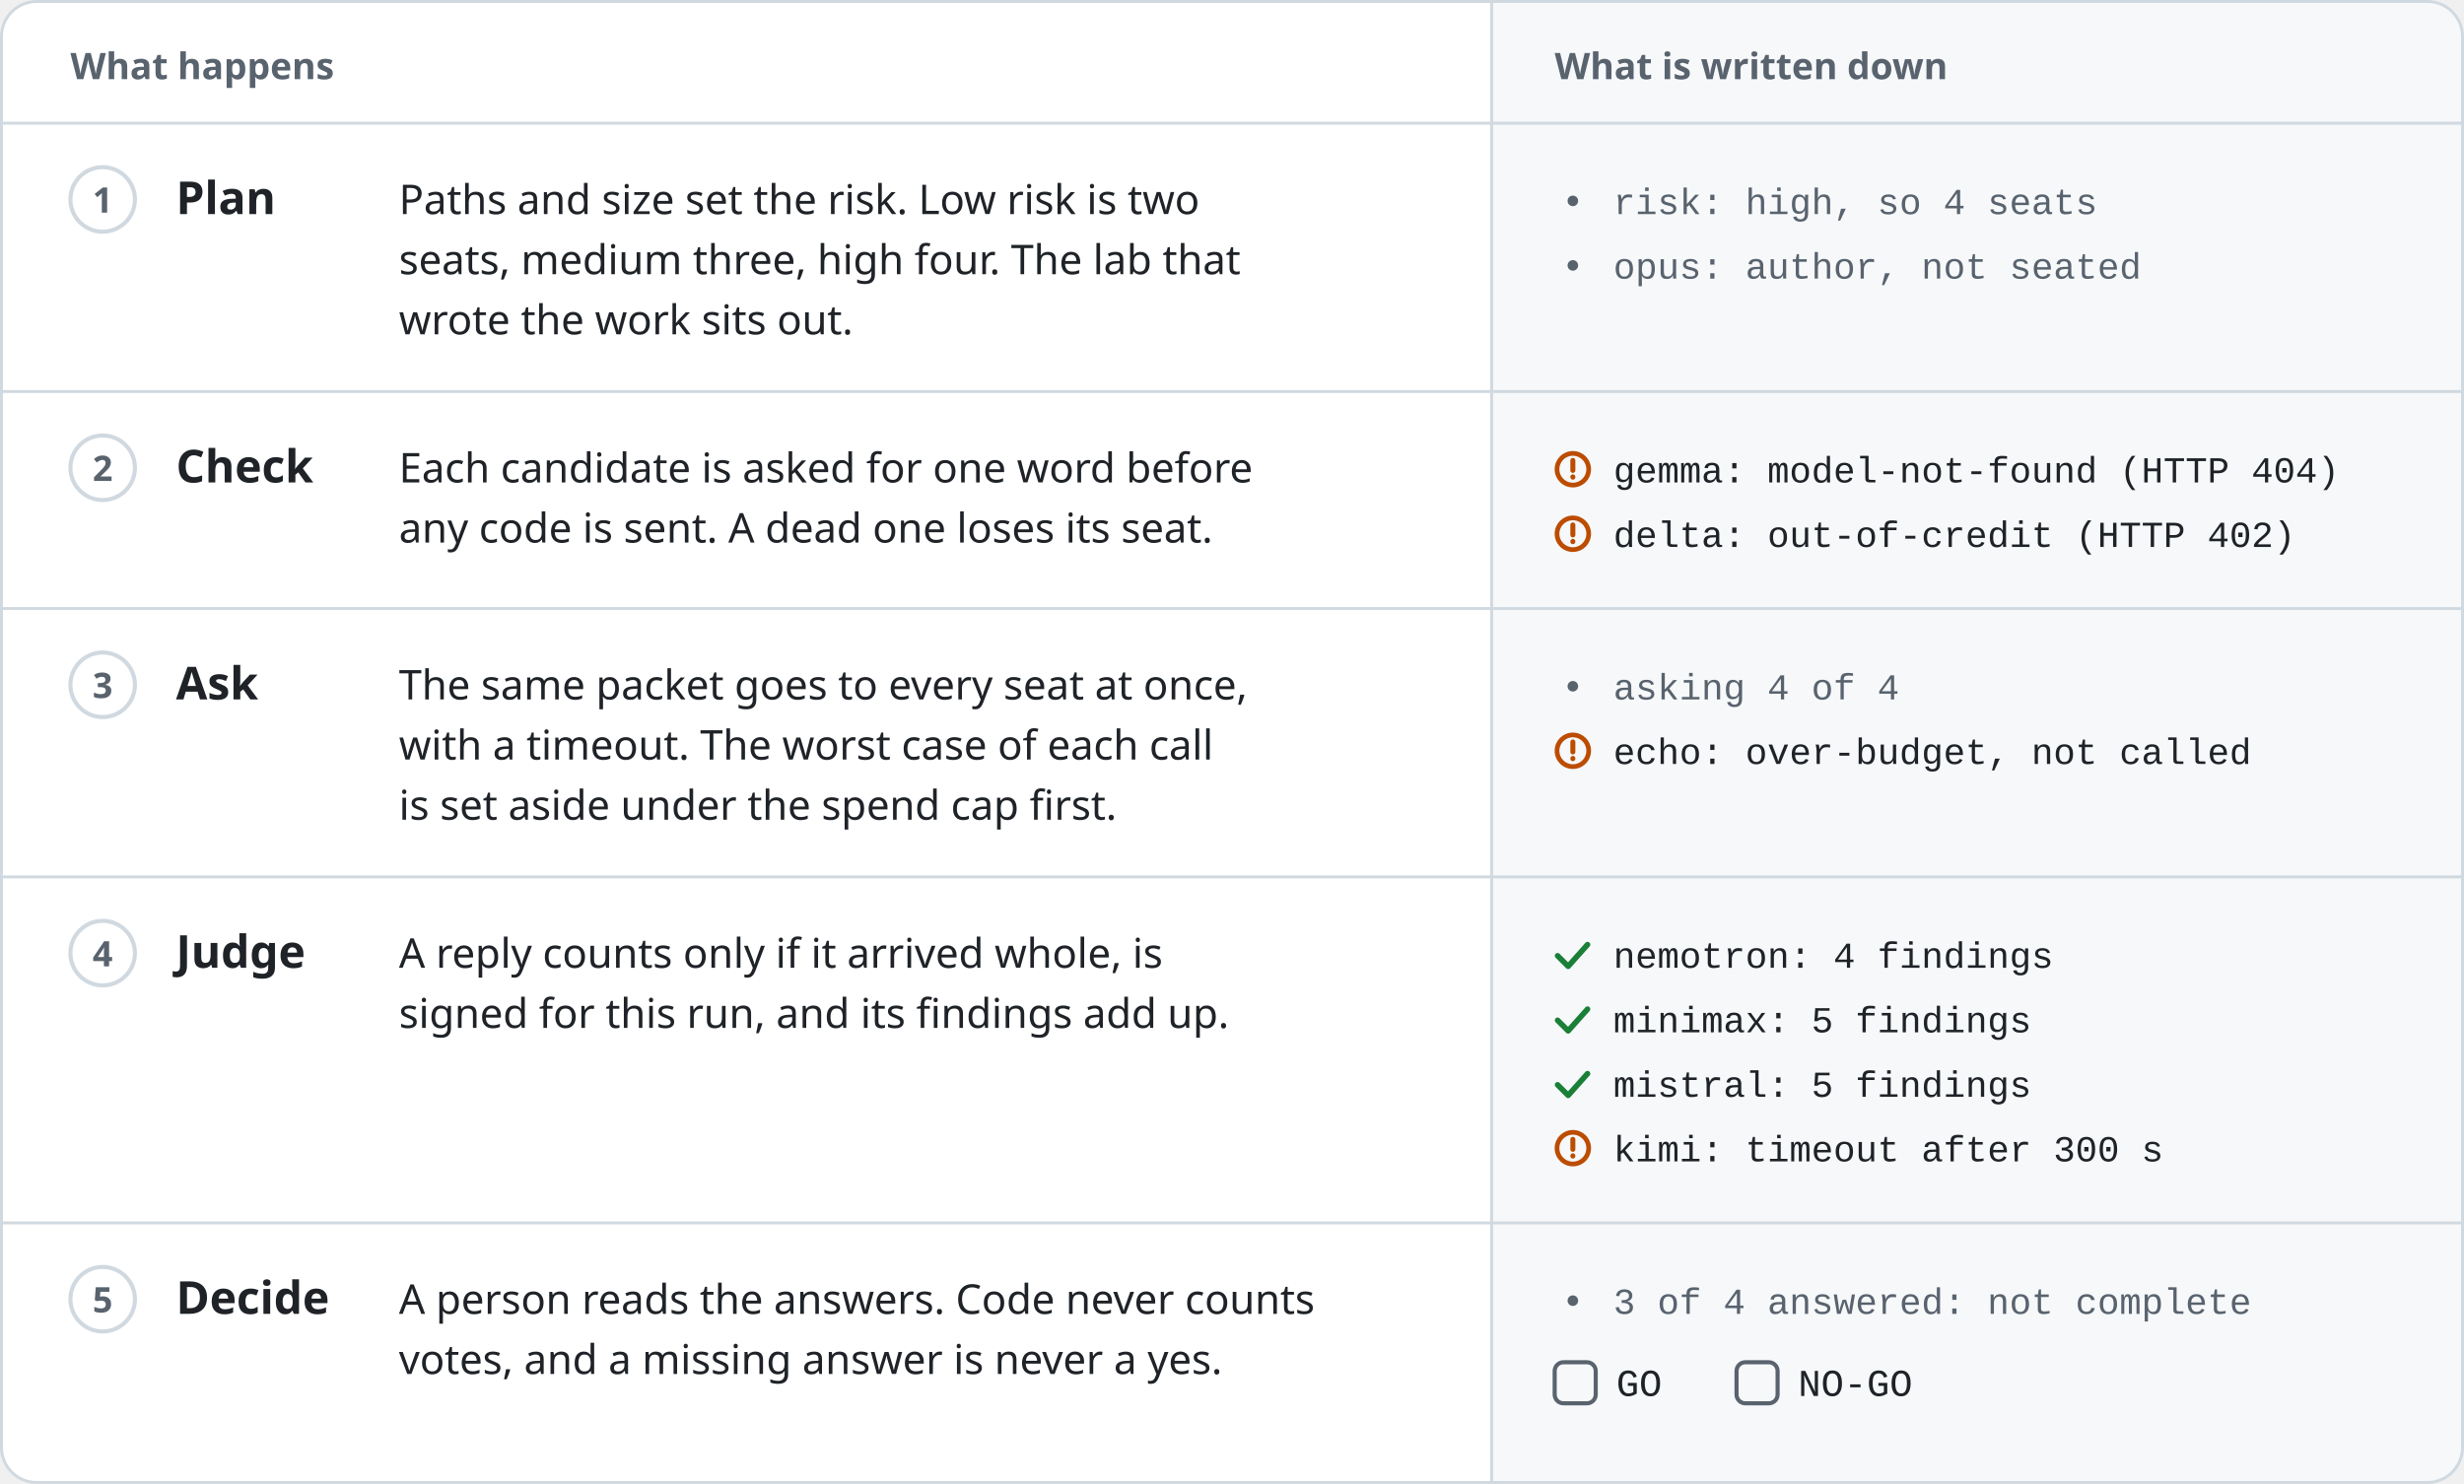
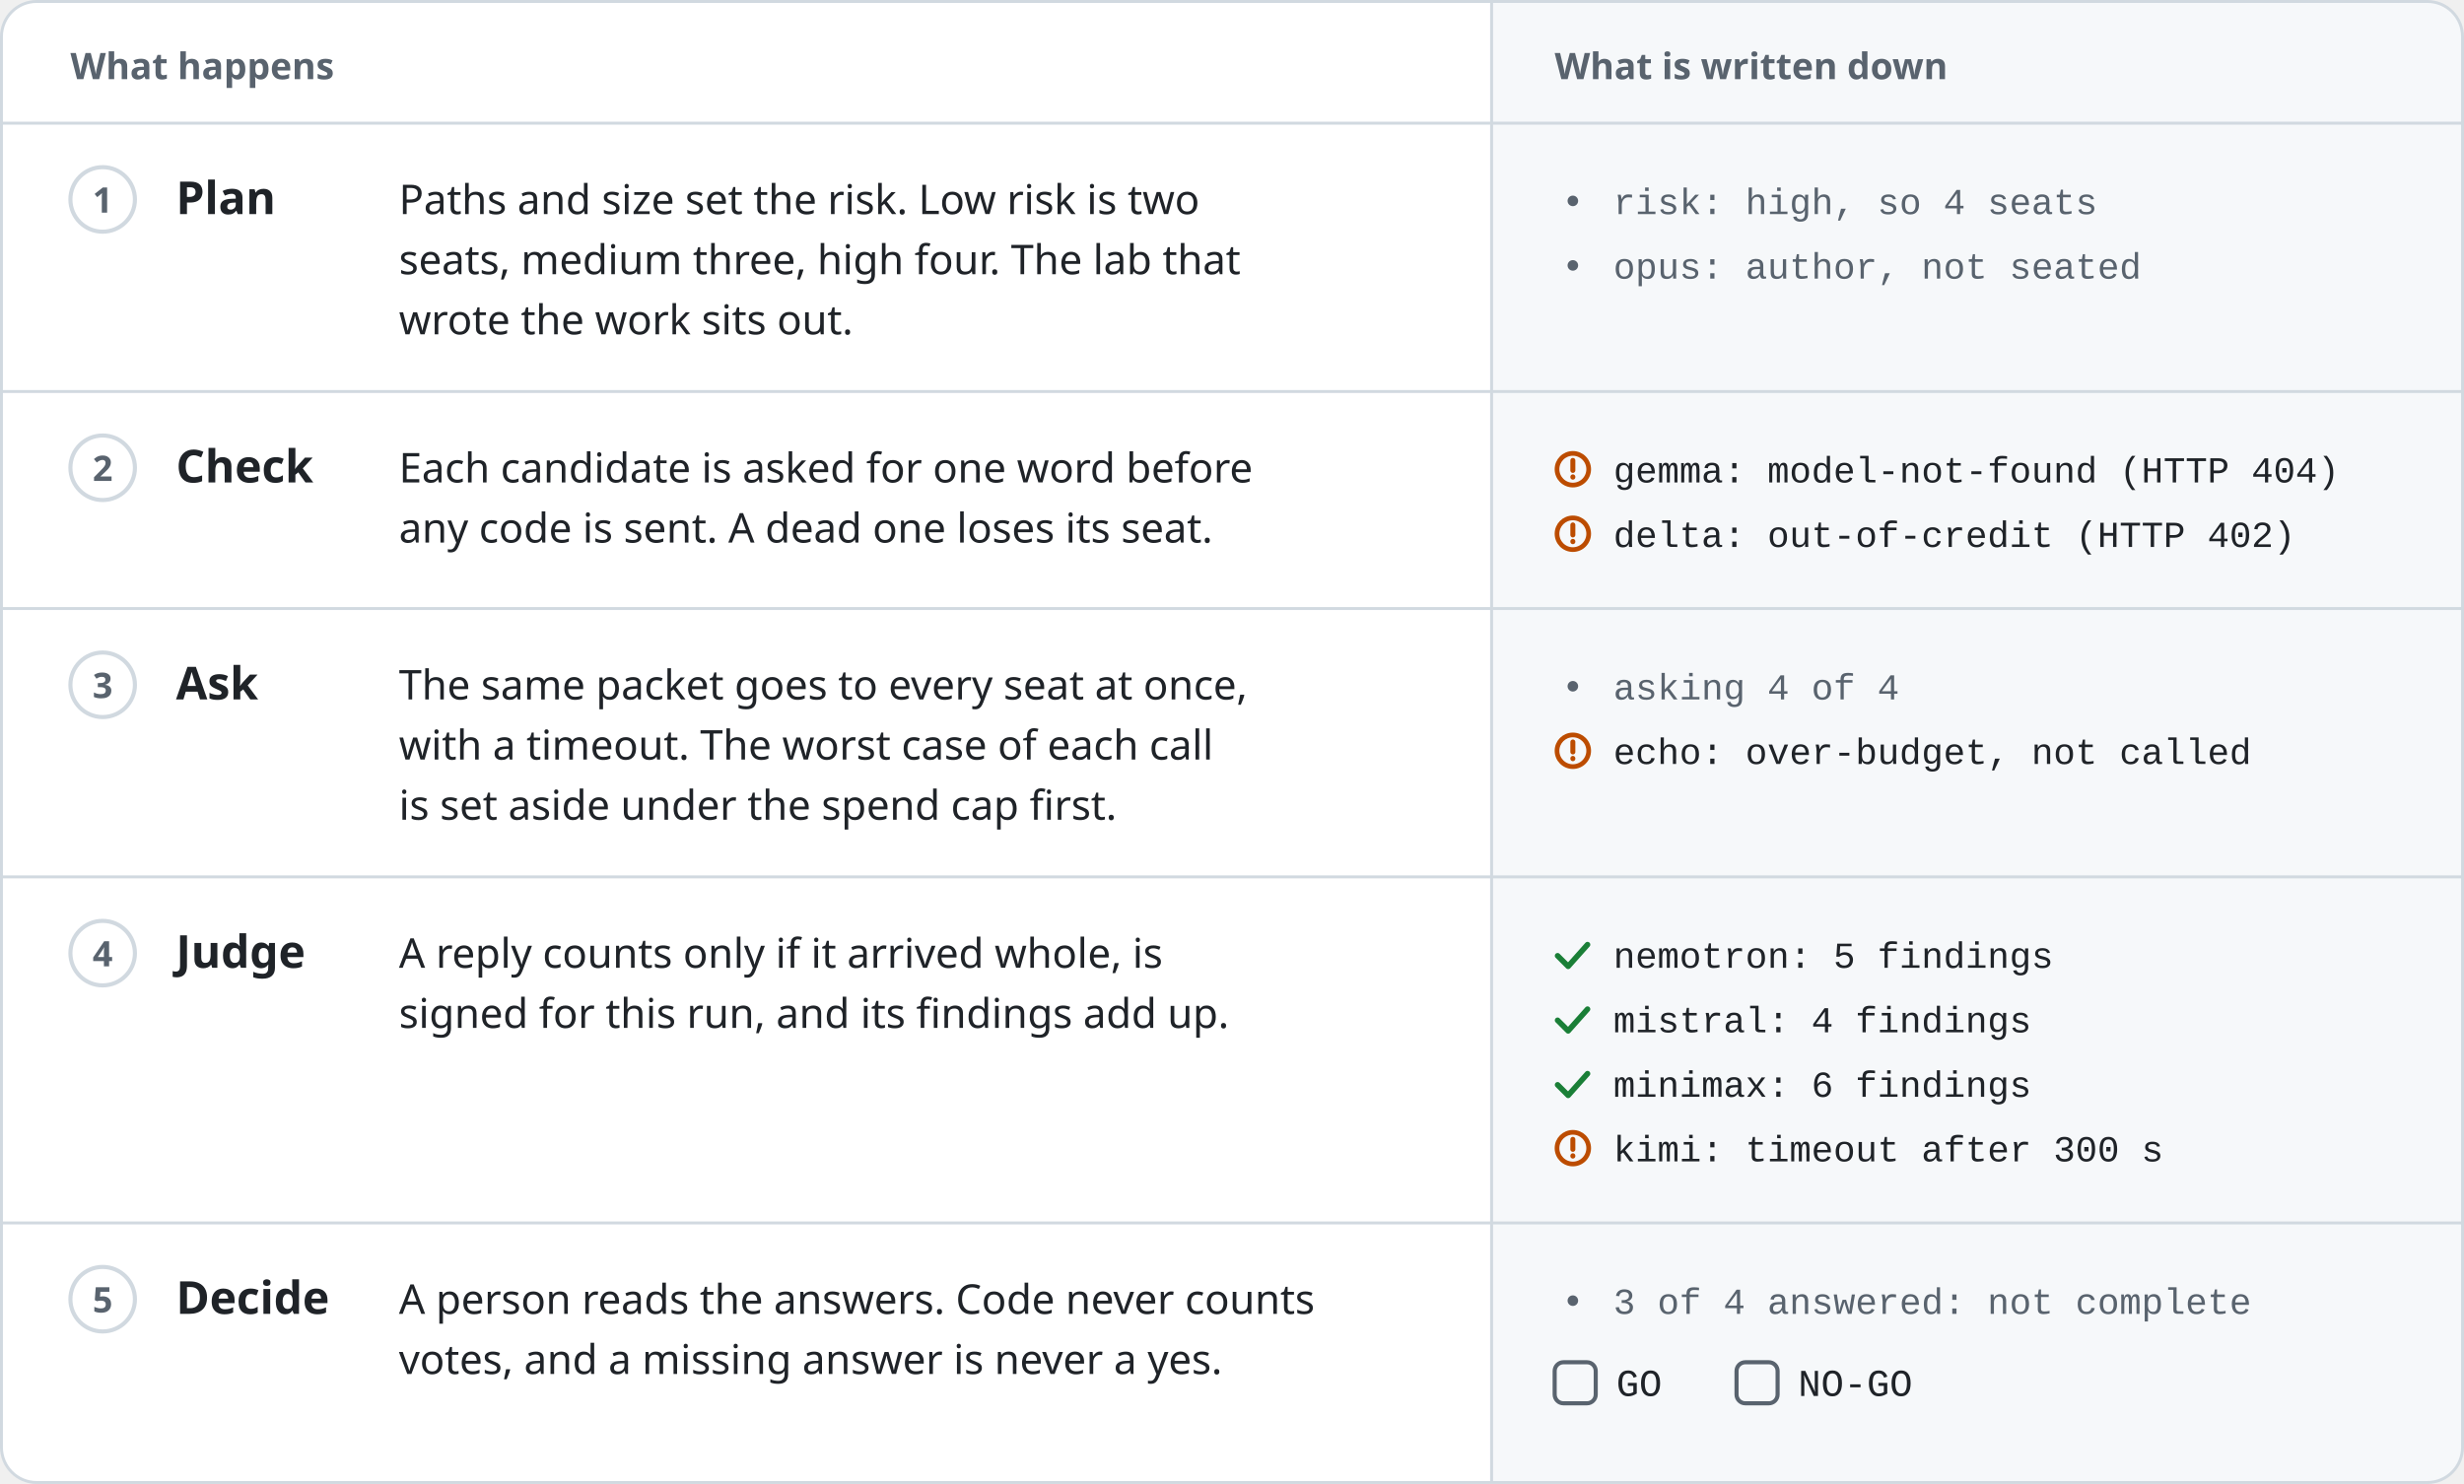
<svg xmlns="http://www.w3.org/2000/svg" width="840" height="506" viewBox="0 0 840 506" role="img">
  <clipPath id="r">
    <rect x=".5" y=".5" width="839" height="505.0" rx="12" />
  </clipPath>
  <g clip-path="url(#r)">
    <rect width="840" height="506.0" fill="#ffffff" />
    <rect x="508" width="332" height="506.0" fill="#f6f8fa" />
  </g>
  <text x="24" y="27" font-family="-apple-system,BlinkMacSystemFont,'Segoe UI','Noto Sans',Helvetica,Arial,sans-serif" font-size="12.5" font-weight="600" fill="#59636e">What happens</text>
  <text x="530" y="27" font-family="-apple-system,BlinkMacSystemFont,'Segoe UI','Noto Sans',Helvetica,Arial,sans-serif" font-size="12.5" font-weight="600" fill="#59636e">What is written down</text>
  <path d="M0.5 42H839.5M508.5 .5V505.5" stroke="#d1d9e0" />
  <path d="M0.5 133.5H839.5" stroke="#d1d9e0" />
  <path d="M0.5 207.5H839.5" stroke="#d1d9e0" />
  <path d="M0.5 299.0H839.5" stroke="#d1d9e0" />
  <path d="M0.5 417.0H839.5" stroke="#d1d9e0" />
  <circle cx="35" cy="68" r="11" fill="none" stroke="#d1d9e0" stroke-width="1.4" />
  <text x="35" y="72.5" text-anchor="middle" font-family="-apple-system,BlinkMacSystemFont,'Segoe UI','Noto Sans',Helvetica,Arial,sans-serif" font-size="12" font-weight="600" fill="#59636e">1</text>
  <text x="60" y="73" font-family="-apple-system,BlinkMacSystemFont,'Segoe UI','Noto Sans',Helvetica,Arial,sans-serif" font-size="15.5" font-weight="650" fill="#1f2328">Plan</text>
  <text x="136" y="73.0" font-family="-apple-system,BlinkMacSystemFont,'Segoe UI','Noto Sans',Helvetica,Arial,sans-serif" font-size="14" font-weight="400" fill="#1f2328">Paths and size set the risk. Low risk is two</text>
  <text x="136" y="93.5" font-family="-apple-system,BlinkMacSystemFont,'Segoe UI','Noto Sans',Helvetica,Arial,sans-serif" font-size="14" font-weight="400" fill="#1f2328">seats, medium three, high four. The lab that</text>
  <text x="136" y="114.0" font-family="-apple-system,BlinkMacSystemFont,'Segoe UI','Noto Sans',Helvetica,Arial,sans-serif" font-size="14" font-weight="400" fill="#1f2328">wrote the work sits out.</text>
  <circle cx="536.2" cy="68.5" r="1.8" fill="#59636e" />
  <text x="550" y="73" font-family="ui-monospace,SFMono-Regular,'SF Mono',Menlo,Consolas,'Liberation Mono',monospace" font-size="12.5" font-weight="400" fill="#59636e">risk: high, so 4 seats</text>
  <circle cx="536.2" cy="90.5" r="1.8" fill="#59636e" />
  <text x="550" y="95" font-family="ui-monospace,SFMono-Regular,'SF Mono',Menlo,Consolas,'Liberation Mono',monospace" font-size="12.5" font-weight="400" fill="#59636e">opus: author, not seated</text>
  <circle cx="35" cy="159.5" r="11" fill="none" stroke="#d1d9e0" stroke-width="1.4" />
  <text x="35" y="164.0" text-anchor="middle" font-family="-apple-system,BlinkMacSystemFont,'Segoe UI','Noto Sans',Helvetica,Arial,sans-serif" font-size="12" font-weight="600" fill="#59636e">2</text>
  <text x="60" y="164.5" font-family="-apple-system,BlinkMacSystemFont,'Segoe UI','Noto Sans',Helvetica,Arial,sans-serif" font-size="15.5" font-weight="650" fill="#1f2328">Check</text>
  <text x="136" y="164.5" font-family="-apple-system,BlinkMacSystemFont,'Segoe UI','Noto Sans',Helvetica,Arial,sans-serif" font-size="14" font-weight="400" fill="#1f2328">Each candidate is asked for one word before</text>
  <text x="136" y="185.0" font-family="-apple-system,BlinkMacSystemFont,'Segoe UI','Noto Sans',Helvetica,Arial,sans-serif" font-size="14" font-weight="400" fill="#1f2328">any code is sent. A dead one loses its seat.</text>
  <circle cx="536.2" cy="160.0" r="5.4" fill="none" stroke="#bc4c00" stroke-width="1.6" />
  <path d="M536.2 157.0v3.4M536.2 162.6v.1" stroke="#bc4c00" stroke-width="1.7" stroke-linecap="round" />
  <text x="550" y="164.5" font-family="ui-monospace,SFMono-Regular,'SF Mono',Menlo,Consolas,'Liberation Mono',monospace" font-size="12.5" font-weight="400" fill="#1f2328">gemma: model-not-found (HTTP 404)</text>
  <circle cx="536.2" cy="182.0" r="5.4" fill="none" stroke="#bc4c00" stroke-width="1.6" />
  <path d="M536.2 179.0v3.4M536.2 184.6v.1" stroke="#bc4c00" stroke-width="1.7" stroke-linecap="round" />
  <text x="550" y="186.5" font-family="ui-monospace,SFMono-Regular,'SF Mono',Menlo,Consolas,'Liberation Mono',monospace" font-size="12.5" font-weight="400" fill="#1f2328">delta: out-of-credit (HTTP 402)</text>
  <circle cx="35" cy="233.5" r="11" fill="none" stroke="#d1d9e0" stroke-width="1.4" />
  <text x="35" y="238.0" text-anchor="middle" font-family="-apple-system,BlinkMacSystemFont,'Segoe UI','Noto Sans',Helvetica,Arial,sans-serif" font-size="12" font-weight="600" fill="#59636e">3</text>
  <text x="60" y="238.5" font-family="-apple-system,BlinkMacSystemFont,'Segoe UI','Noto Sans',Helvetica,Arial,sans-serif" font-size="15.5" font-weight="650" fill="#1f2328">Ask</text>
  <text x="136" y="238.5" font-family="-apple-system,BlinkMacSystemFont,'Segoe UI','Noto Sans',Helvetica,Arial,sans-serif" font-size="14" font-weight="400" fill="#1f2328">The same packet goes to every seat at once,</text>
  <text x="136" y="259.0" font-family="-apple-system,BlinkMacSystemFont,'Segoe UI','Noto Sans',Helvetica,Arial,sans-serif" font-size="14" font-weight="400" fill="#1f2328">with a timeout. The worst case of each call</text>
  <text x="136" y="279.5" font-family="-apple-system,BlinkMacSystemFont,'Segoe UI','Noto Sans',Helvetica,Arial,sans-serif" font-size="14" font-weight="400" fill="#1f2328">is set aside under the spend cap first.</text>
  <circle cx="536.2" cy="234.0" r="1.8" fill="#59636e" />
  <text x="550" y="238.5" font-family="ui-monospace,SFMono-Regular,'SF Mono',Menlo,Consolas,'Liberation Mono',monospace" font-size="12.5" font-weight="400" fill="#59636e">asking 4 of 4</text>
  <circle cx="536.2" cy="256.0" r="5.4" fill="none" stroke="#bc4c00" stroke-width="1.6" />
  <path d="M536.2 253.0v3.4M536.2 258.6v.1" stroke="#bc4c00" stroke-width="1.7" stroke-linecap="round" />
  <text x="550" y="260.5" font-family="ui-monospace,SFMono-Regular,'SF Mono',Menlo,Consolas,'Liberation Mono',monospace" font-size="12.5" font-weight="400" fill="#1f2328">echo: over-budget, not called</text>
  <circle cx="35" cy="325.0" r="11" fill="none" stroke="#d1d9e0" stroke-width="1.4" />
  <text x="35" y="329.5" text-anchor="middle" font-family="-apple-system,BlinkMacSystemFont,'Segoe UI','Noto Sans',Helvetica,Arial,sans-serif" font-size="12" font-weight="600" fill="#59636e">4</text>
  <text x="60" y="330.0" font-family="-apple-system,BlinkMacSystemFont,'Segoe UI','Noto Sans',Helvetica,Arial,sans-serif" font-size="15.5" font-weight="650" fill="#1f2328">Judge</text>
  <text x="136" y="330.0" font-family="-apple-system,BlinkMacSystemFont,'Segoe UI','Noto Sans',Helvetica,Arial,sans-serif" font-size="14" font-weight="400" fill="#1f2328">A reply counts only if it arrived whole, is</text>
  <text x="136" y="350.5" font-family="-apple-system,BlinkMacSystemFont,'Segoe UI','Noto Sans',Helvetica,Arial,sans-serif" font-size="14" font-weight="400" fill="#1f2328">signed for this run, and its findings add up.</text>
  <path d="M531 325.9 l3.6 3.6 6.6 -7.4" fill="none" stroke="#1a7f37" stroke-width="1.9" stroke-linecap="round" stroke-linejoin="round" />
-   <text x="550" y="330.0" font-family="ui-monospace,SFMono-Regular,'SF Mono',Menlo,Consolas,'Liberation Mono',monospace" font-size="12.5" font-weight="400" fill="#1f2328">nemotron: 4 findings</text>
+   <text x="550" y="330.0" font-family="ui-monospace,SFMono-Regular,'SF Mono',Menlo,Consolas,'Liberation Mono',monospace" font-size="12.5" font-weight="400" fill="#1f2328">nemotron: 5 findings</text>
  <path d="M531 347.9 l3.6 3.6 6.6 -7.4" fill="none" stroke="#1a7f37" stroke-width="1.9" stroke-linecap="round" stroke-linejoin="round" />
-   <text x="550" y="352.0" font-family="ui-monospace,SFMono-Regular,'SF Mono',Menlo,Consolas,'Liberation Mono',monospace" font-size="12.5" font-weight="400" fill="#1f2328">minimax: 5 findings</text>
+   <text x="550" y="352.0" font-family="ui-monospace,SFMono-Regular,'SF Mono',Menlo,Consolas,'Liberation Mono',monospace" font-size="12.5" font-weight="400" fill="#1f2328">mistral: 4 findings</text>
  <path d="M531 369.9 l3.6 3.6 6.6 -7.4" fill="none" stroke="#1a7f37" stroke-width="1.9" stroke-linecap="round" stroke-linejoin="round" />
-   <text x="550" y="374.0" font-family="ui-monospace,SFMono-Regular,'SF Mono',Menlo,Consolas,'Liberation Mono',monospace" font-size="12.5" font-weight="400" fill="#1f2328">mistral: 5 findings</text>
+   <text x="550" y="374.0" font-family="ui-monospace,SFMono-Regular,'SF Mono',Menlo,Consolas,'Liberation Mono',monospace" font-size="12.5" font-weight="400" fill="#1f2328">minimax: 6 findings</text>
  <circle cx="536.2" cy="391.5" r="5.4" fill="none" stroke="#bc4c00" stroke-width="1.6" />
  <path d="M536.2 388.5v3.4M536.2 394.1v.1" stroke="#bc4c00" stroke-width="1.7" stroke-linecap="round" />
  <text x="550" y="396.0" font-family="ui-monospace,SFMono-Regular,'SF Mono',Menlo,Consolas,'Liberation Mono',monospace" font-size="12.5" font-weight="400" fill="#1f2328">kimi: timeout after 300 s</text>
  <circle cx="35" cy="443.0" r="11" fill="none" stroke="#d1d9e0" stroke-width="1.4" />
  <text x="35" y="447.5" text-anchor="middle" font-family="-apple-system,BlinkMacSystemFont,'Segoe UI','Noto Sans',Helvetica,Arial,sans-serif" font-size="12" font-weight="600" fill="#59636e">5</text>
  <text x="60" y="448.0" font-family="-apple-system,BlinkMacSystemFont,'Segoe UI','Noto Sans',Helvetica,Arial,sans-serif" font-size="15.5" font-weight="650" fill="#1f2328">Decide</text>
  <text x="136" y="448.0" font-family="-apple-system,BlinkMacSystemFont,'Segoe UI','Noto Sans',Helvetica,Arial,sans-serif" font-size="14" font-weight="400" fill="#1f2328">A person reads the answers. Code never counts</text>
  <text x="136" y="468.5" font-family="-apple-system,BlinkMacSystemFont,'Segoe UI','Noto Sans',Helvetica,Arial,sans-serif" font-size="14" font-weight="400" fill="#1f2328">votes, and a missing answer is never a yes.</text>
  <circle cx="536.2" cy="443.5" r="1.8" fill="#59636e" />
  <text x="550" y="448.0" font-family="ui-monospace,SFMono-Regular,'SF Mono',Menlo,Consolas,'Liberation Mono',monospace" font-size="12.5" font-weight="400" fill="#59636e">3 of 4 answered: not complete</text>
  <rect x="530" y="464.5" width="14" height="14" rx="3" fill="none" stroke="#59636e" stroke-width="1.4" />
  <text x="551" y="476.0" font-family="ui-monospace,SFMono-Regular,'SF Mono',Menlo,Consolas,'Liberation Mono',monospace" font-size="13" fill="#1f2328">GO</text>
  <rect x="592" y="464.5" width="14" height="14" rx="3" fill="none" stroke="#59636e" stroke-width="1.4" />
  <text x="613" y="476.0" font-family="ui-monospace,SFMono-Regular,'SF Mono',Menlo,Consolas,'Liberation Mono',monospace" font-size="13" fill="#1f2328">NO-GO</text>
  <rect x=".5" y=".5" width="839" height="505.0" rx="12" fill="none" stroke="#d1d9e0" />
</svg>
